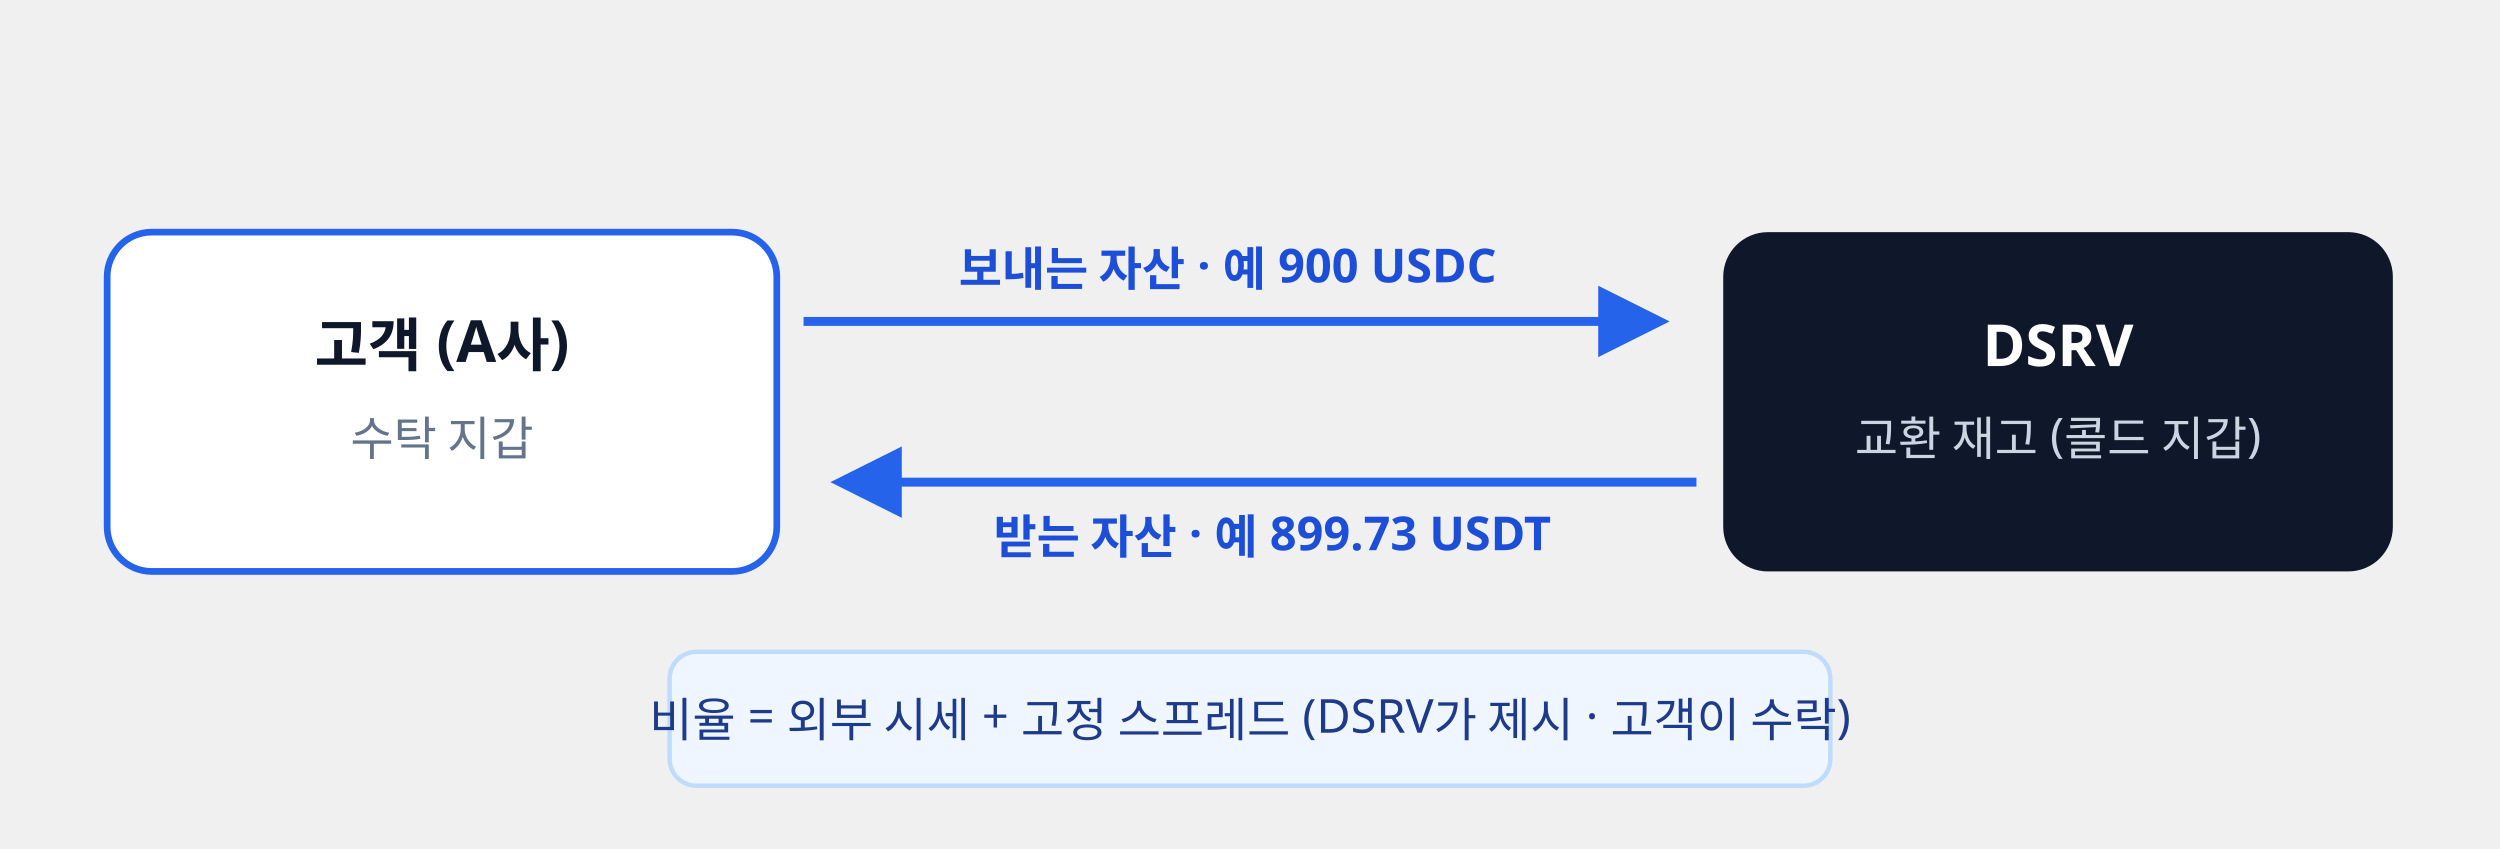
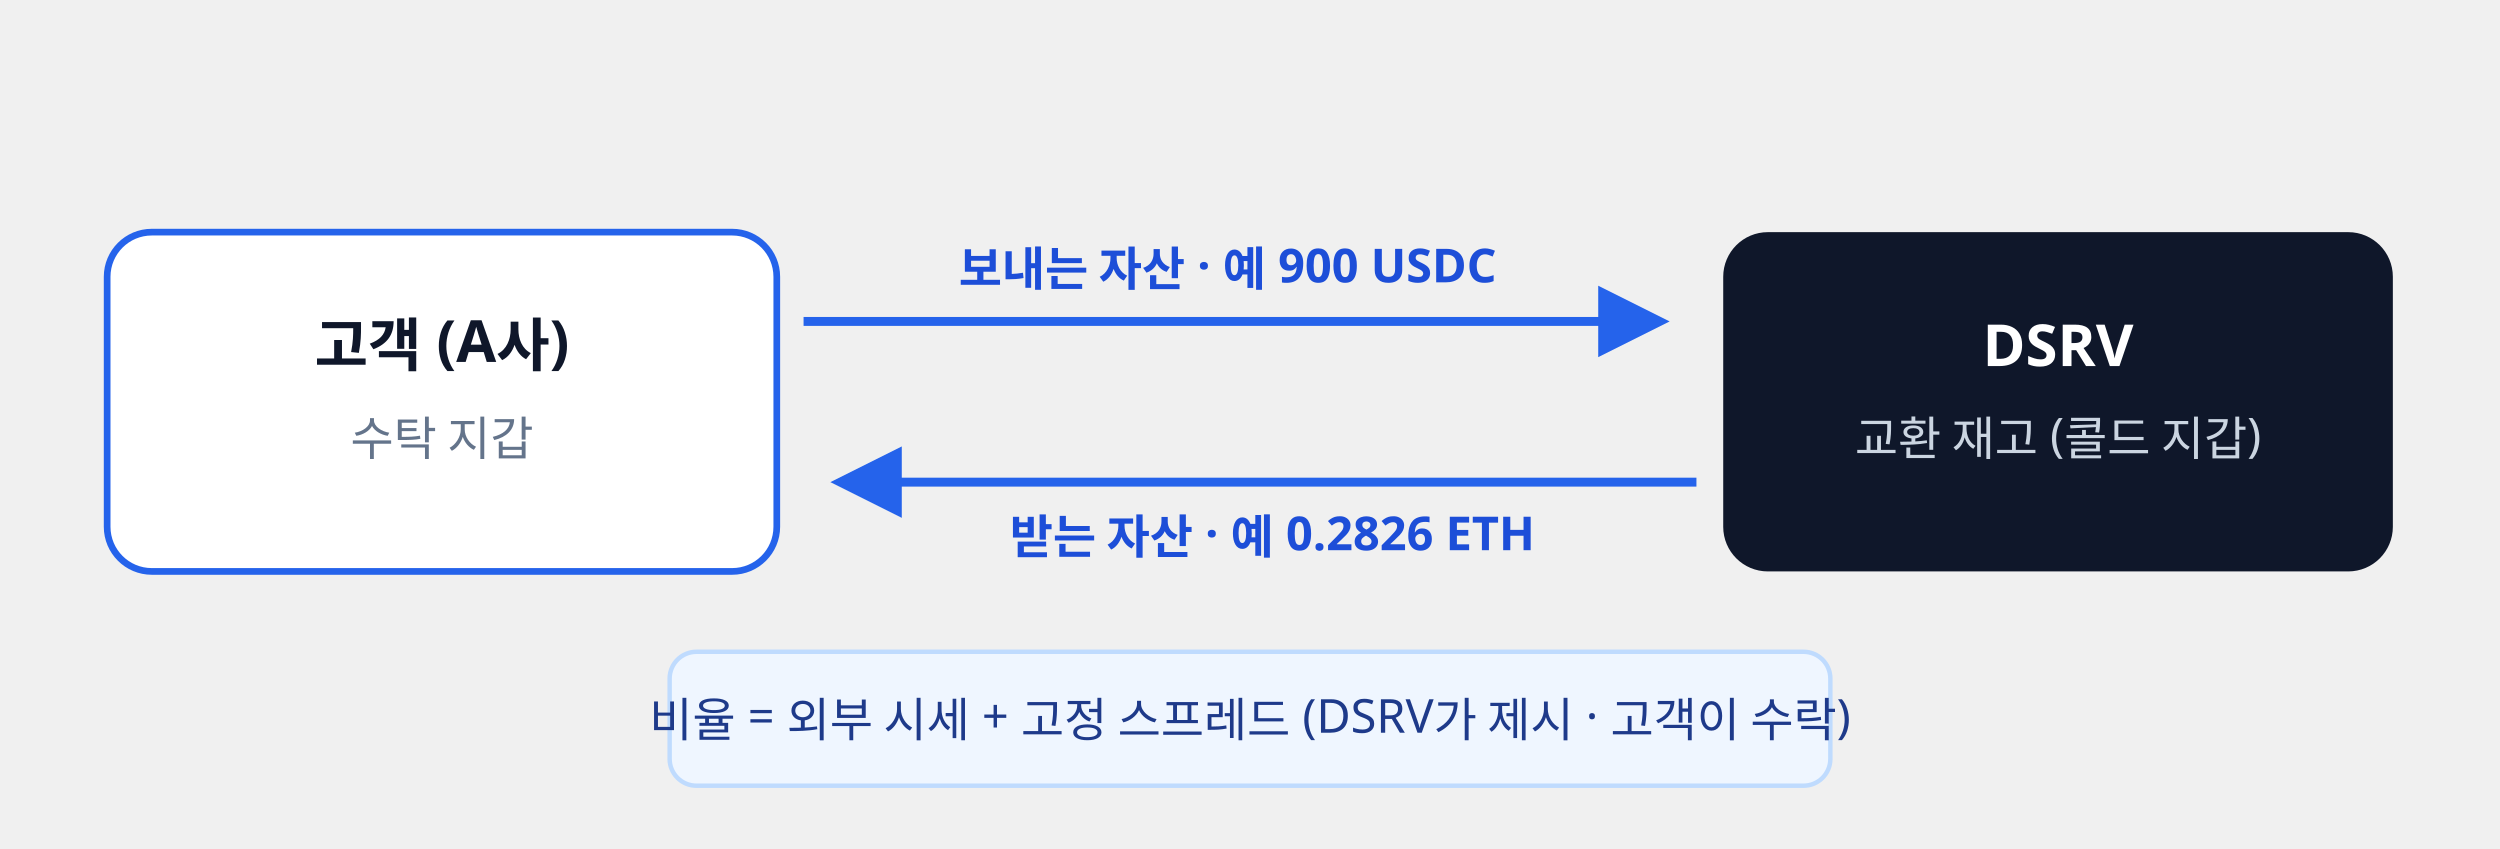
<svg xmlns="http://www.w3.org/2000/svg" width="560" height="190" viewBox="0 0 560 190" font-family="'Noto Sans KR','Malgun Gothic','맑은 고딕',sans-serif">
  <rect x="24" y="52" width="150" height="76" rx="10" fill="#fff" stroke="#2563eb" stroke-width="1.5" />
  <text x="99" y="82" text-anchor="middle" font-size="13" font-weight="700" fill="#0f172a">고객 (A사)</text>
  <text x="99" y="102" text-anchor="middle" font-size="10.5" fill="#64748b">수탁 지갑</text>
  <rect x="386" y="52" width="150" height="76" rx="10" fill="#0f172a" />
  <text x="461" y="82" text-anchor="middle" font-size="13" font-weight="700" fill="#fff">DSRV</text>
  <text x="461" y="102" text-anchor="middle" font-size="10.5" fill="#cbd5e1">교환 재고 (콜드 지갑)</text>
  <path d="M180 72 H370" stroke="#2563eb" stroke-width="2" marker-end="url(#a1)" />
  <text x="275" y="64" text-anchor="middle" font-size="10.5" fill="#1d4ed8" font-weight="700">보내는 자산 · 예 900 USDC</text>
  <path d="M380 108 H190" stroke="#2563eb" stroke-width="2" marker-end="url(#a1)" />
-   <text x="285" y="124" text-anchor="middle" font-size="10.5" fill="#1d4ed8" font-weight="700">받는 자산 · 예 899.73 USDT</text>
+   <text x="285" y="124" text-anchor="middle" font-size="10.5" fill="#1d4ed8" font-weight="700">받는 자산 · 예 0.2826 ETH</text>
  <rect x="150" y="146" width="260" height="30" rx="6" fill="#eff6ff" stroke="#bfdbfe" />
  <text x="280" y="165" text-anchor="middle" font-size="10.5" fill="#1e3a8a">비율 = 외부 시세 + 고정 스프레드 (DSRV가 제시 · 고객이 수락)</text>
  <defs>
    <marker id="a1" markerWidth="8" markerHeight="8" refX="6" refY="4" orient="auto">
      <path d="M0 0 L8 4 L0 8 z" fill="#2563eb" />
    </marker>
  </defs>
</svg>
